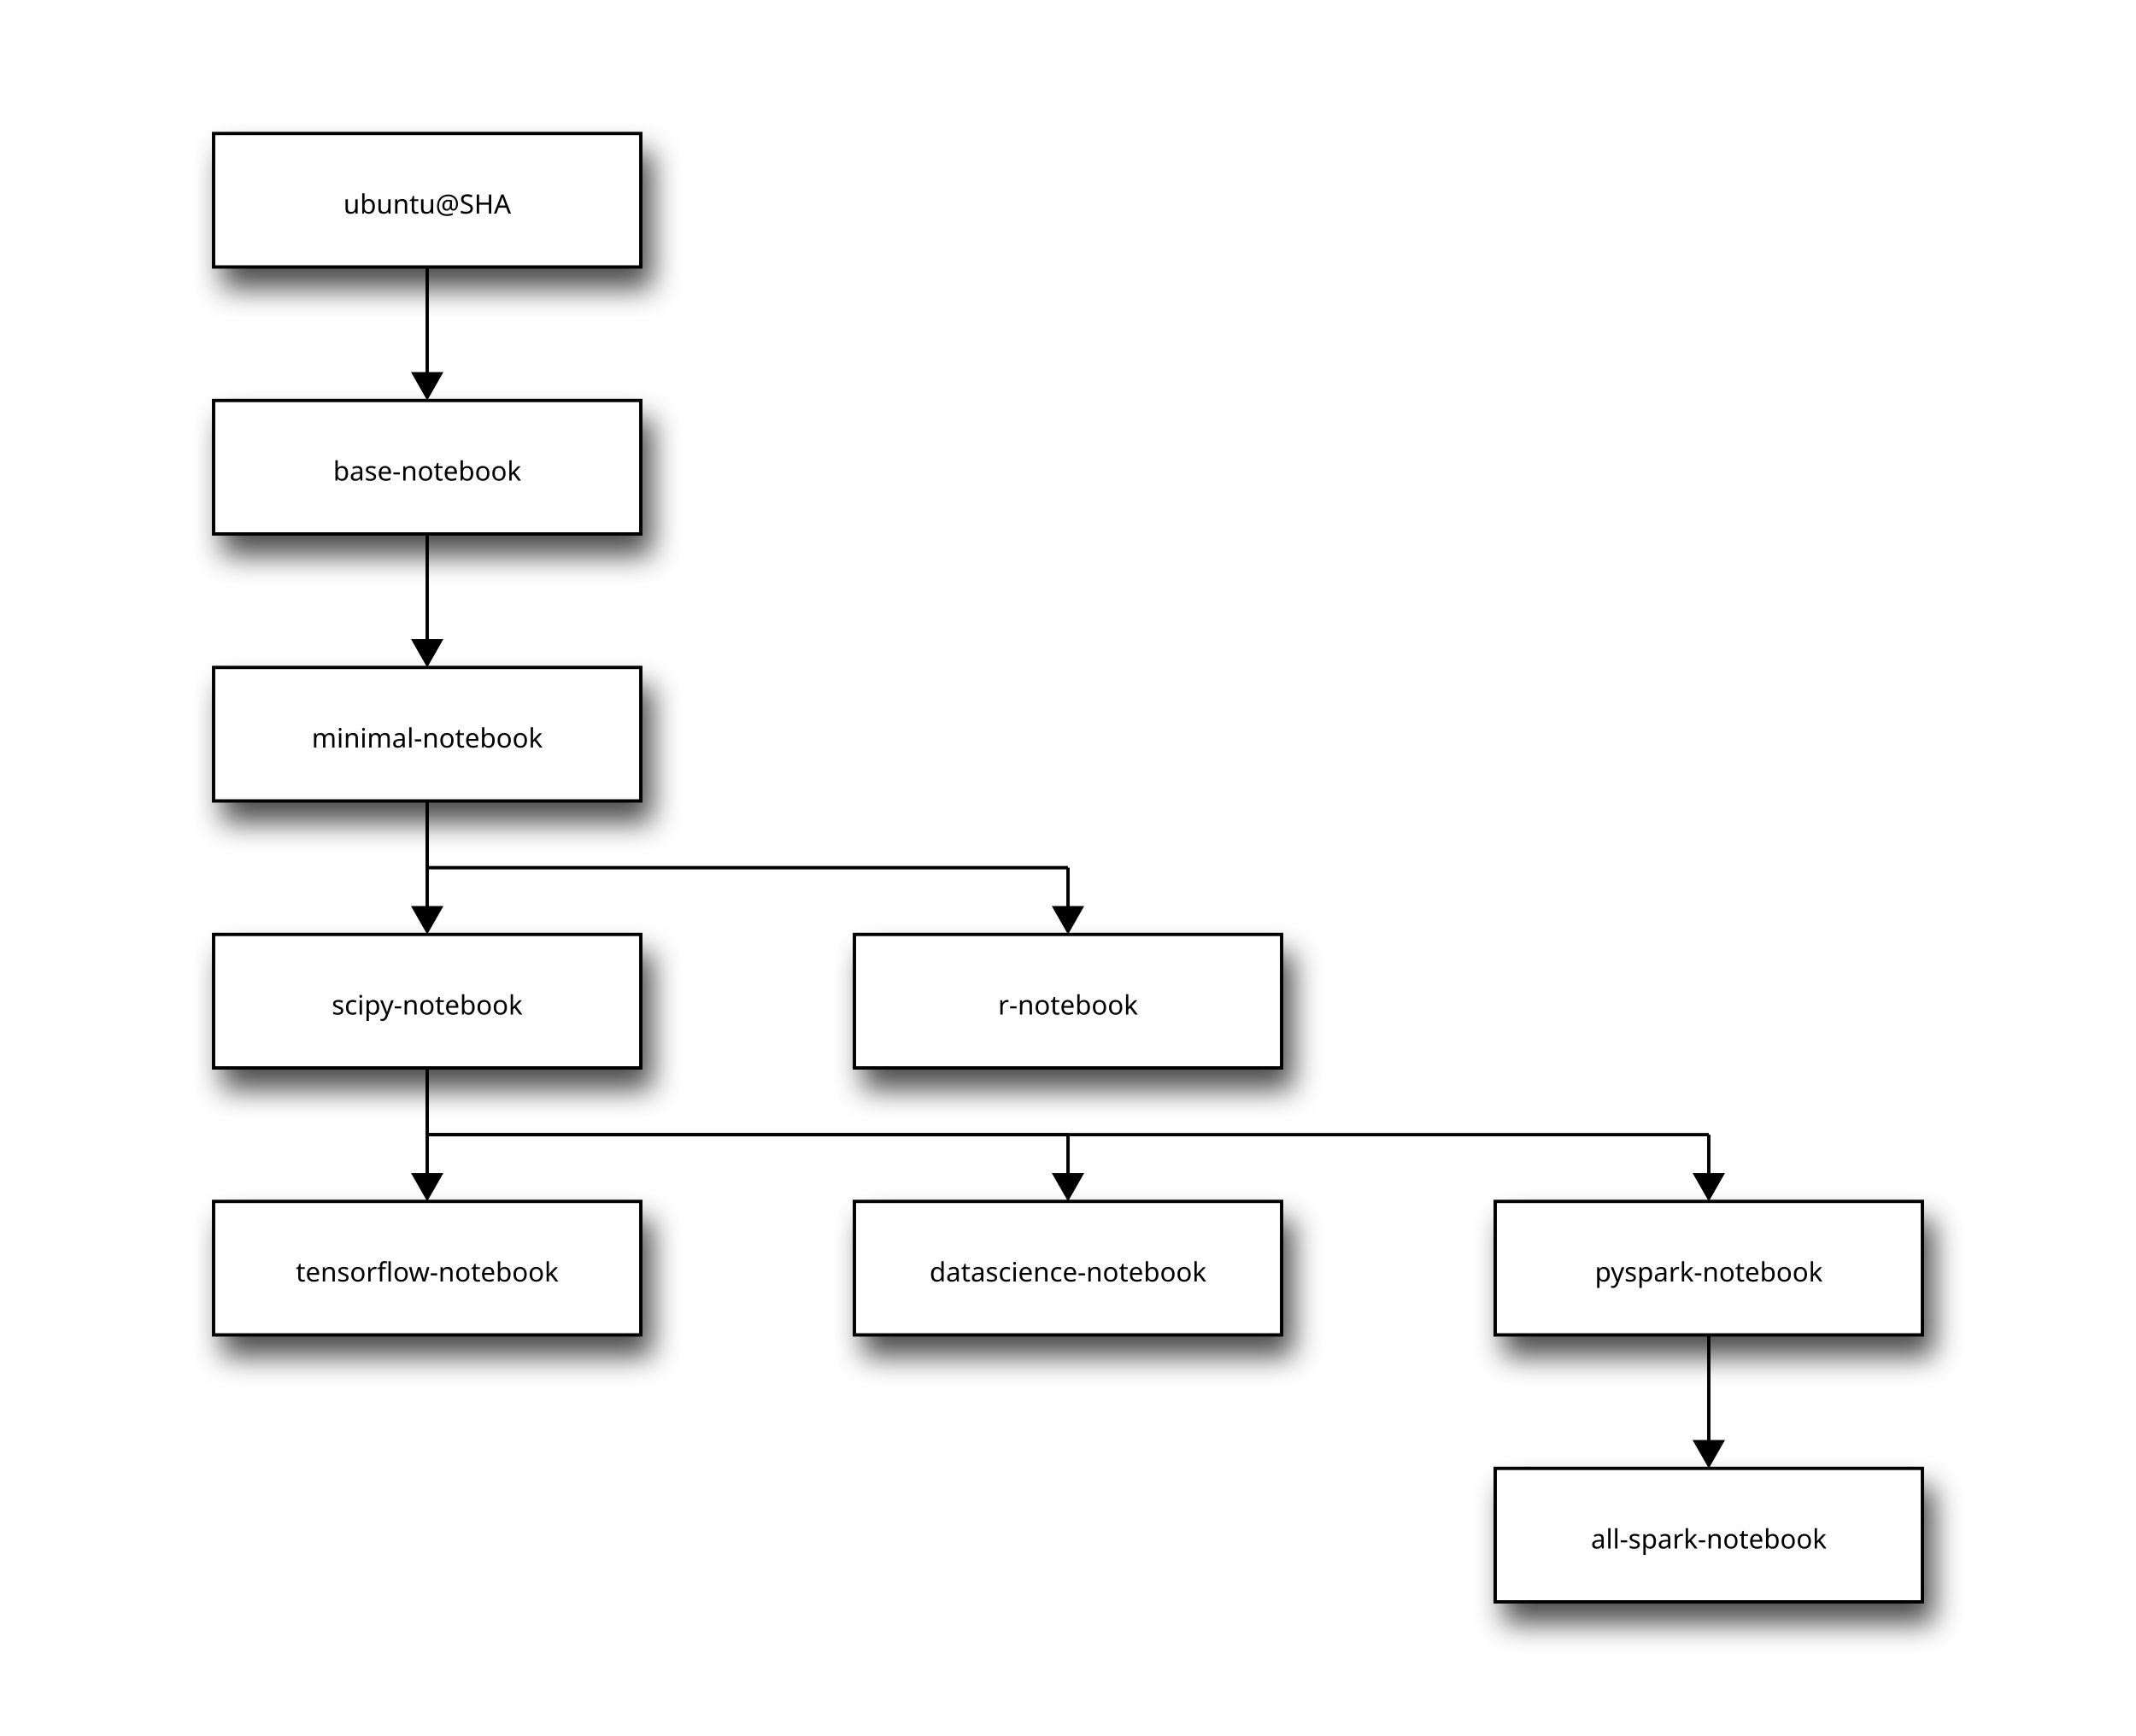
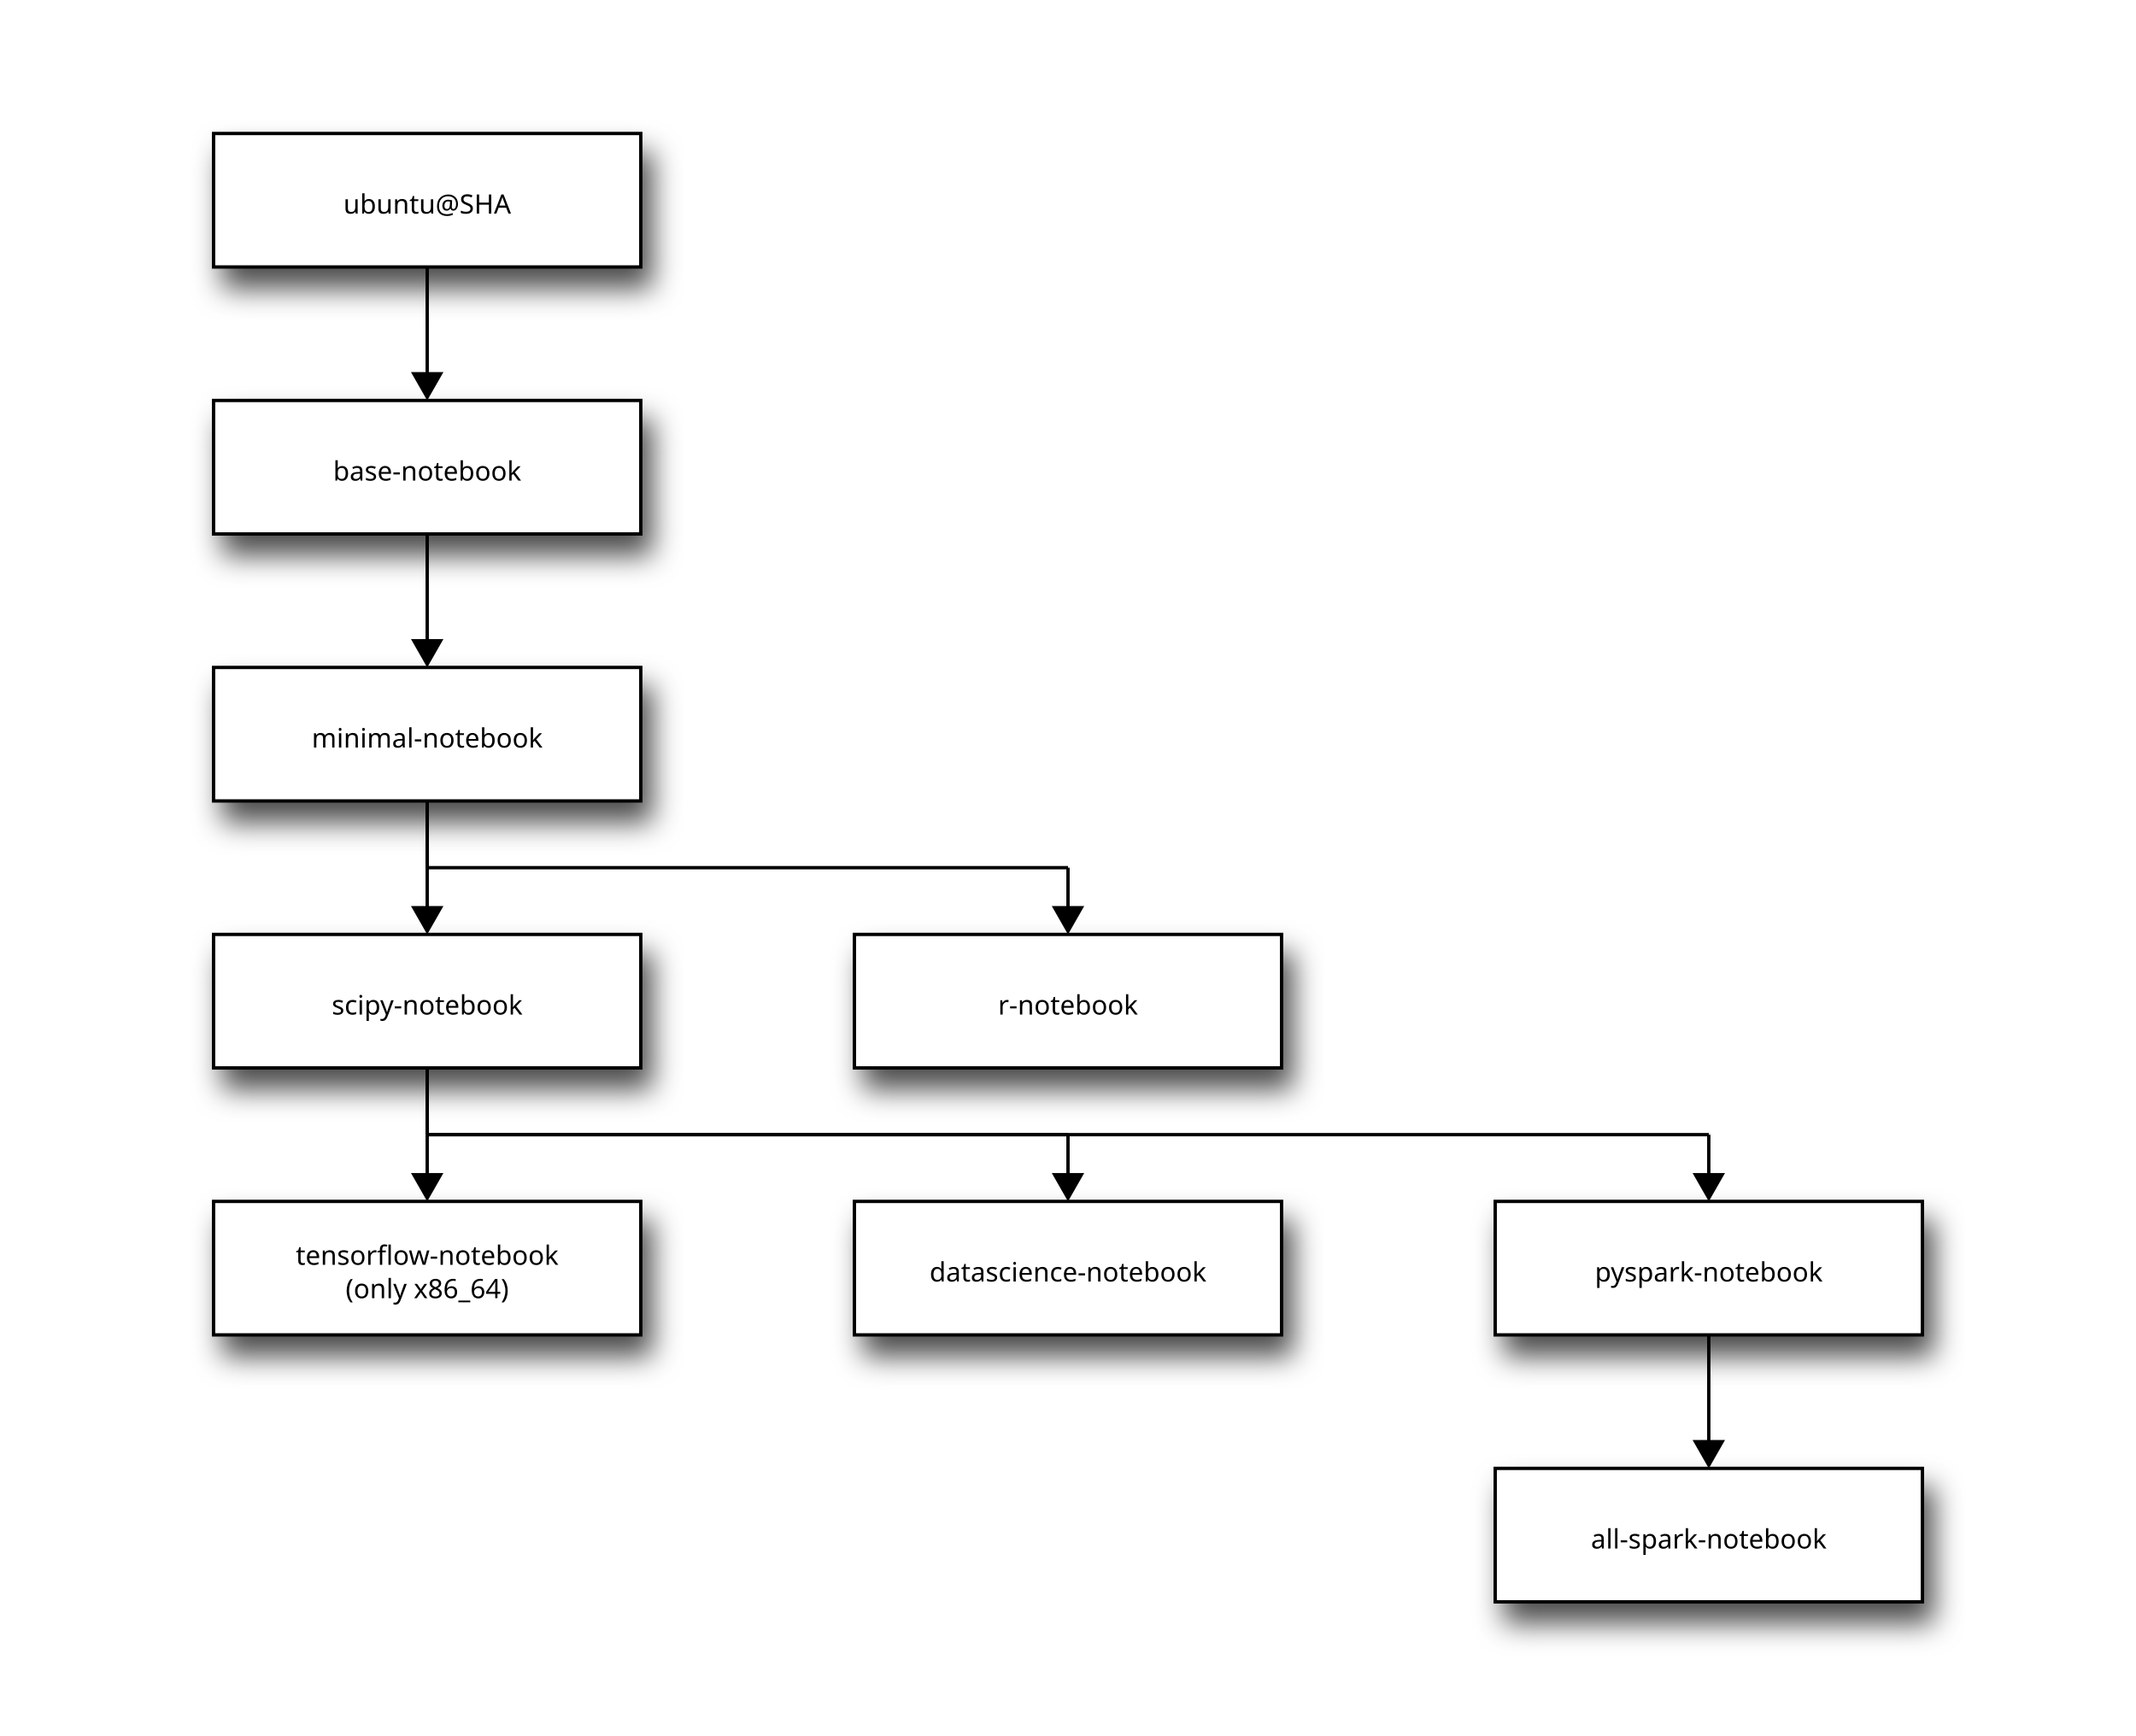
<svg xmlns="http://www.w3.org/2000/svg" viewBox="0 0 640 520">
  <defs id="defs_block">
    <filter height="1.504" id="filter_blur" width="1.157" x="-0.079" y="-0.252">
      <feGaussianBlur id="feGaussianBlur3780" stdDeviation="4.2" />
    </filter>
  </defs>
  <rect fill="rgb(0,0,0)" height="40" stroke="rgb(0,0,0)" style="filter:url(#filter_blur);opacity:0.7;fill-opacity:1" width="128" x="67" y="46" />
  <rect fill="rgb(0,0,0)" height="40" stroke="rgb(0,0,0)" style="filter:url(#filter_blur);opacity:0.7;fill-opacity:1" width="128" x="67" y="126" />
  <rect fill="rgb(0,0,0)" height="40" stroke="rgb(0,0,0)" style="filter:url(#filter_blur);opacity:0.7;fill-opacity:1" width="128" x="67" y="206" />
  <rect fill="rgb(0,0,0)" height="40" stroke="rgb(0,0,0)" style="filter:url(#filter_blur);opacity:0.7;fill-opacity:1" width="128" x="67" y="286" />
  <rect fill="rgb(0,0,0)" height="40" stroke="rgb(0,0,0)" style="filter:url(#filter_blur);opacity:0.7;fill-opacity:1" width="128" x="259" y="286" />
  <rect fill="rgb(0,0,0)" height="40" stroke="rgb(0,0,0)" style="filter:url(#filter_blur);opacity:0.7;fill-opacity:1" width="128" x="67" y="366" />
  <rect fill="rgb(0,0,0)" height="40" stroke="rgb(0,0,0)" style="filter:url(#filter_blur);opacity:0.7;fill-opacity:1" width="128" x="259" y="366" />
  <rect fill="rgb(0,0,0)" height="40" stroke="rgb(0,0,0)" style="filter:url(#filter_blur);opacity:0.7;fill-opacity:1" width="128" x="451" y="366" />
  <rect fill="rgb(0,0,0)" height="40" stroke="rgb(0,0,0)" style="filter:url(#filter_blur);opacity:0.7;fill-opacity:1" width="128" x="451" y="446" />
  <rect fill="rgb(255,255,255)" height="40" stroke="rgb(0,0,0)" width="128" x="64" y="40" />
  <text fill="rgb(0,0,0)" font-family="sans-serif" font-size="8" font-style="normal" font-weight="normal" text-anchor="middle" textLength="44" x="128" y="64">ubuntu@SHA</text>
  <rect fill="rgb(255,255,255)" height="40" stroke="rgb(0,0,0)" width="128" x="64" y="120" />
  <text fill="rgb(0,0,0)" font-family="sans-serif" font-size="8" font-style="normal" font-weight="normal" text-anchor="middle" textLength="58" x="128" y="144">base-notebook</text>
  <rect fill="rgb(255,255,255)" height="40" stroke="rgb(0,0,0)" width="128" x="64" y="200" />
  <text fill="rgb(0,0,0)" font-family="sans-serif" font-size="8" font-style="normal" font-weight="normal" text-anchor="middle" textLength="71" x="128" y="224">minimal-notebook</text>
  <rect fill="rgb(255,255,255)" height="40" stroke="rgb(0,0,0)" width="128" x="64" y="280" />
  <text fill="rgb(0,0,0)" font-family="sans-serif" font-size="8" font-style="normal" font-weight="normal" text-anchor="middle" textLength="62" x="128" y="304">scipy-notebook</text>
  <rect fill="rgb(255,255,255)" height="40" stroke="rgb(0,0,0)" width="128" x="256" y="280" />
  <text fill="rgb(0,0,0)" font-family="sans-serif" font-size="8" font-style="normal" font-weight="normal" text-anchor="middle" textLength="44" x="320" y="304">r-notebook</text>
  <rect fill="rgb(255,255,255)" height="40" stroke="rgb(0,0,0)" width="128" x="64" y="360" />
-   <text fill="rgb(0,0,0)" font-family="sans-serif" font-size="8" font-style="normal" font-weight="normal" text-anchor="middle" textLength="84" x="128" y="384">tensorflow-notebook</text>
+   <text fill="rgb(0,0,0)" font-family="sans-serif" font-size="8" font-style="normal" font-weight="normal" text-anchor="middle" textLength="84" x="128" y="379">tensorflow-notebook</text>
+   <text fill="rgb(0,0,0)" font-family="sans-serif" font-size="8" font-style="normal" font-weight="normal" text-anchor="middle" textLength="58" x="128" y="389">(only x86_64)</text>
  <rect fill="rgb(255,255,255)" height="40" stroke="rgb(0,0,0)" width="128" x="256" y="360" />
  <text fill="rgb(0,0,0)" font-family="sans-serif" font-size="8" font-style="normal" font-weight="normal" text-anchor="middle" textLength="88" x="320" y="384">datascience-notebook</text>
  <rect fill="rgb(255,255,255)" height="40" stroke="rgb(0,0,0)" width="128" x="448" y="360" />
  <text fill="rgb(0,0,0)" font-family="sans-serif" font-size="8" font-style="normal" font-weight="normal" text-anchor="middle" textLength="71" x="512" y="384">pyspark-notebook</text>
  <rect fill="rgb(255,255,255)" height="40" stroke="rgb(0,0,0)" width="128" x="448" y="440" />
  <text fill="rgb(0,0,0)" font-family="sans-serif" font-size="8" font-style="normal" font-weight="normal" text-anchor="middle" textLength="80" x="512" y="464">all-spark-notebook</text>
  <path d="M 128 80 L 128 112" fill="none" stroke="rgb(0,0,0)" />
  <polygon fill="rgb(0,0,0)" points="128,119 124,112 132,112 128,119" stroke="rgb(0,0,0)" />
  <path d="M 128 160 L 128 192" fill="none" stroke="rgb(0,0,0)" />
  <polygon fill="rgb(0,0,0)" points="128,199 124,192 132,192 128,199" stroke="rgb(0,0,0)" />
+   <path d="M 128 240 L 128 272" fill="none" stroke="rgb(0,0,0)" />
+   <polygon fill="rgb(0,0,0)" points="128,279 124,272 132,272 128,279" stroke="rgb(0,0,0)" />
  <path d="M 128 240 L 128 260" fill="none" stroke="rgb(0,0,0)" />
  <path d="M 128 260 L 320 260" fill="none" stroke="rgb(0,0,0)" />
  <path d="M 320 260 L 320 272" fill="none" stroke="rgb(0,0,0)" />
  <polygon fill="rgb(0,0,0)" points="320,279 316,272 324,272 320,279" stroke="rgb(0,0,0)" />
-   <path d="M 128 240 L 128 272" fill="none" stroke="rgb(0,0,0)" />
-   <polygon fill="rgb(0,0,0)" points="128,279 124,272 132,272 128,279" stroke="rgb(0,0,0)" />
+   <path d="M 128 320 L 128 340" fill="none" stroke="rgb(0,0,0)" />
+   <path d="M 128 340 L 320 340" fill="none" stroke="rgb(0,0,0)" />
+   <path d="M 320 340 L 320 352" fill="none" stroke="rgb(0,0,0)" />
+   <polygon fill="rgb(0,0,0)" points="320,359 316,352 324,352 320,359" stroke="rgb(0,0,0)" />
+   <path d="M 128 320 L 128 352" fill="none" stroke="rgb(0,0,0)" />
+   <polygon fill="rgb(0,0,0)" points="128,359 124,352 132,352 128,359" stroke="rgb(0,0,0)" />
  <path d="M 128 320 L 128 340" fill="none" stroke="rgb(0,0,0)" />
  <path d="M 128 340 L 512 340" fill="none" stroke="rgb(0,0,0)" />
  <path d="M 512 340 L 512 352" fill="none" stroke="rgb(0,0,0)" />
  <polygon fill="rgb(0,0,0)" points="512,359 508,352 516,352 512,359" stroke="rgb(0,0,0)" />
-   <path d="M 128 320 L 128 352" fill="none" stroke="rgb(0,0,0)" />
-   <polygon fill="rgb(0,0,0)" points="128,359 124,352 132,352 128,359" stroke="rgb(0,0,0)" />
-   <path d="M 128 320 L 128 340" fill="none" stroke="rgb(0,0,0)" />
-   <path d="M 128 340 L 320 340" fill="none" stroke="rgb(0,0,0)" />
-   <path d="M 320 340 L 320 352" fill="none" stroke="rgb(0,0,0)" />
-   <polygon fill="rgb(0,0,0)" points="320,359 316,352 324,352 320,359" stroke="rgb(0,0,0)" />
  <path d="M 512 400 L 512 432" fill="none" stroke="rgb(0,0,0)" />
  <polygon fill="rgb(0,0,0)" points="512,439 508,432 516,432 512,439" stroke="rgb(0,0,0)" />
</svg>
